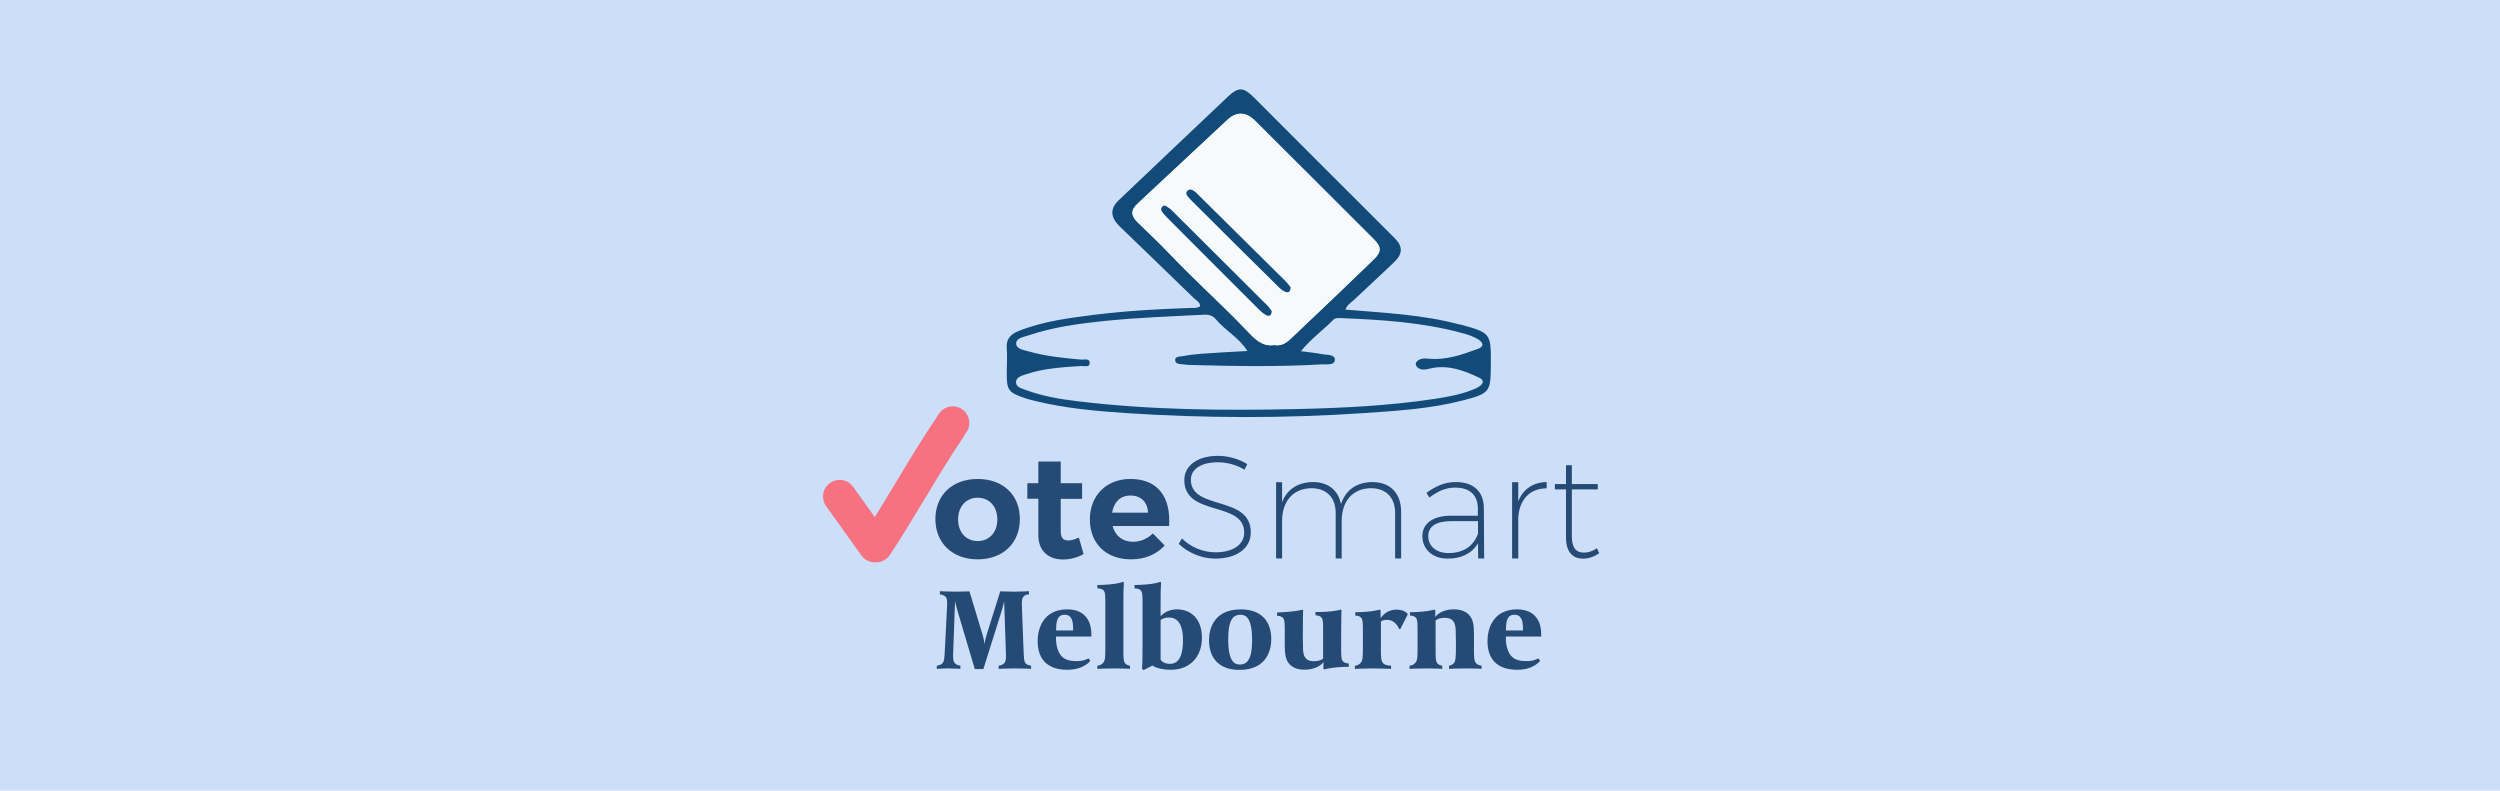
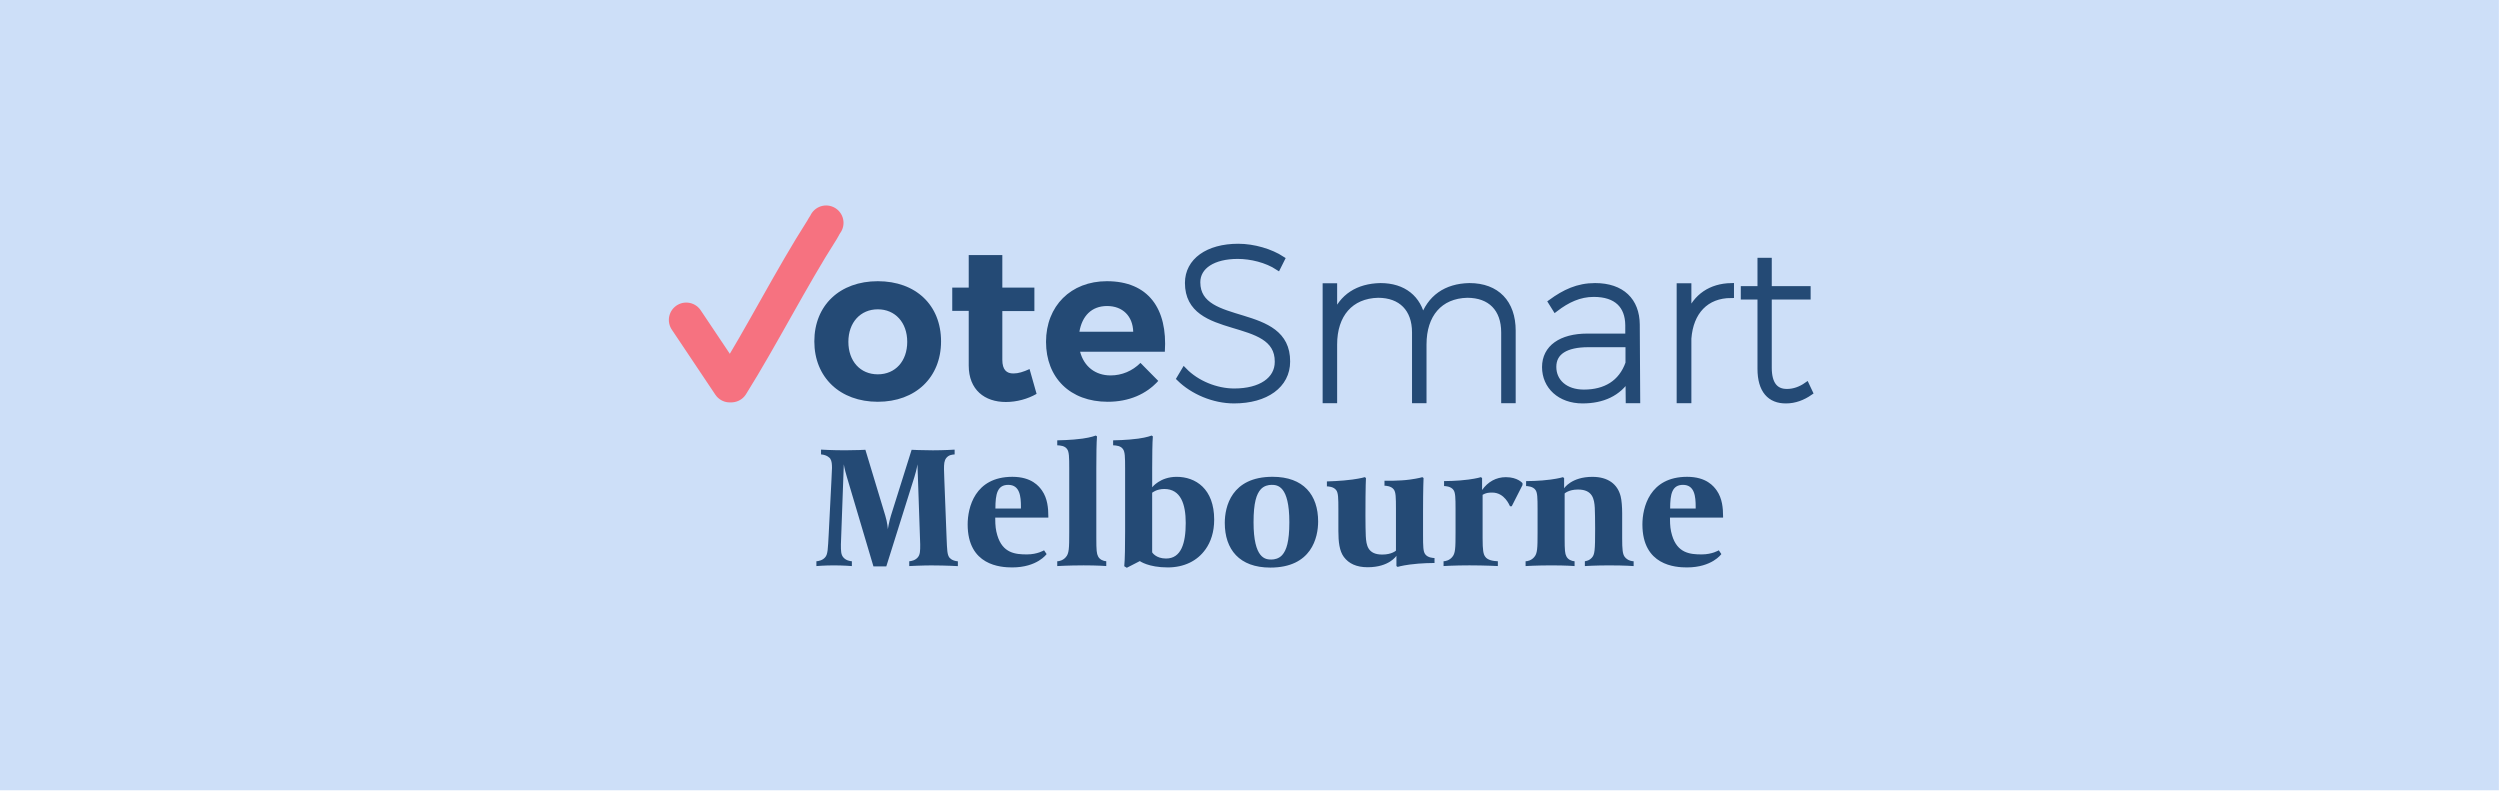
- <svg xmlns="http://www.w3.org/2000/svg" viewBox="0 0 1366 432" preserveAspectRatio="xMidYMid meet">
+ <svg xmlns="http://www.w3.org/2000/svg" id="Layer_1" viewBox="0 0 1366 432">
  <defs>
-     <style>.cls-1{fill:#244a75}.cls-4{fill:#124b79}</style>
+     <style>.cls-1,.cls-2{fill:#244a75}.cls-2{stroke:#244a75;stroke-miterlimit:10;stroke-width:3px}</style>
  </defs>
-   <path id="Layer_1" d="M0 0h1366v432H0z" style="fill:#cddff8" />
-   <g id="Layer_2">
-     <path d="M735.1 169.16c21.22 1.8 42.09 2.7 62.28 8.1.34 0 .8.11 1.15.22 15.71 4.27 16.17 4.84 16.06 20.58v1.69c-.11 14.4-.57 15.18-15.14 19.01-17.78 4.61-36.13 5.74-54.48 6.97-43.12 2.92-86.25 2.81-129.49 0-16.52-1.12-33.15-2.59-49.32-6.52-1.84-.45-3.67-.9-5.51-1.46-9.75-3.26-10.67-4.39-10.55-14.4 0-4.27.34-8.66 0-12.93-.46-4.95 1.84-7.65 6.19-9.45 13.42-5.4 27.64-7.2 41.86-9 17.43-2.14 34.98-3.15 52.53-3.71 1.72 0 3.44.22 5.05-.9 0-2.25-1.95-3.15-3.21-4.27-13.53-13.16-27.18-26.32-40.83-39.48-4.93-4.84-5.28-9.56-.57-14.06 19.84-18.9 39.8-37.79 59.75-56.69 5.85-5.51 8.6-5.29 14.34.45 25.69 25.76 51.38 51.4 77.07 77.04 4.13 4.16 4.24 8.32-.23 12.6-7.34 7.09-14.91 13.95-22.36 21.03-1.61 1.46-3.67 2.59-4.59 5.29zm-53.68 22.39c-4.7-7.31-12.04-11.02-16.97-16.98-1.84-2.25-4.13-2.81-7-2.59-17.89.9-35.9 1.57-53.68 3.37-14.22 1.46-28.44 3.37-42.09 7.99-2.52.9-6.65 1.35-6.42 4.5.11 2.92 4.13 3.37 6.77 4.16 9.4 2.7 19.04 3.6 28.79 4.5 1.72.11 4.59-.9 4.59 1.8s-2.98 1.57-4.7 1.69c-10.32.67-20.64 1.24-30.39 4.61-2.06.67-4.93 1.46-5.16 3.94-.23 3.04 2.98 3.6 5.16 4.5 9.18 3.37 18.69 5.06 28.44 6.19 39.91 4.84 80.05 5.17 120.08 4.27 25-.56 50.01-1.8 74.78-5.51 7.91-1.24 15.83-2.59 23.17-5.96 2.64-1.24 5.28-3.82 1.49-5.62-8.49-4.05-17.55-7.42-27.3-4.95-2.41.56-4.47.9-6.42-.67-.92-.79-1.38-2.02-.57-3.04 1.61-1.91 4.01-2.02 6.31-1.8 9.75 1.01 18.58-2.14 27.41-5.4 2.98-1.12 2.98-3.15.23-4.95-2.75-1.69-5.85-2.81-8.95-3.6-21.91-5.96-44.39-7.31-66.86-8.21-1.38 0-2.75 0-3.67 1.01-5.51 5.62-12.16 10.35-17.66 17.1 4.24.56 7.91.9 11.35 1.57 2.64.56 7.23 0 7.23 3.04 0 3.26-4.47 2.47-7.11 2.59-23.63 1.35-47.37 1.01-70.99.34-1.49 0-3.1-.11-4.59-.34-1.84-.22-4.47 0-4.59-2.36 0-2.02 2.52-1.91 4.13-2.14 3.56-.67 7.23-1.12 10.78-1.35 7.91-.56 15.83-1.01 24.54-1.46l-.11-.22Zm14.8-3.04c4.01.79 6.88-1.24 9.29-3.6 15.14-14.28 30.16-28.68 45.19-43.19 4.24-4.16 4.24-6.75 0-11.02-21.68-21.71-43.35-43.3-65.03-64.9-4.7-4.61-9.98-4.95-14.68-.56-16.52 15.3-32.92 30.7-49.43 46.11-4.01 3.82-3.33 6.97.34 10.35 5.96 5.74 12.04 11.47 17.78 17.55 13.53 14.17 28.21 27.22 41.75 41.5 3.67 3.82 8.03 8.89 14.91 7.76h-.11Z" class="cls-4" />
-     <path d="M696.22 188.51c-6.88 1.12-11.24-3.94-14.91-7.76-13.53-14.28-28.21-27.22-41.75-41.5-5.73-6.07-11.81-11.7-17.78-17.55-3.67-3.49-4.36-6.64-.34-10.35 16.52-15.3 32.92-30.82 49.43-46.11 4.82-4.39 9.98-4.05 14.68.56 21.79 21.59 43.35 43.3 65.03 64.9 4.24 4.27 4.36 6.86 0 11.02-14.91 14.51-30.05 28.79-45.19 43.19-2.52 2.36-5.28 4.39-9.29 3.6h.11Zm-1.38-18.56c-.69-.9-1.38-2.02-2.29-2.92-17.2-17.21-34.52-34.42-51.84-51.62-.92-.9-2.06-1.69-3.1-2.47-.8-.56-1.72-.9-2.52 0-.69.79-.8 1.8-.23 2.59.8 1.01 1.61 2.14 2.52 3.04 16.63 16.76 33.37 33.4 50.12 50.16 1.38 1.35 2.75 2.7 4.36 3.49 1.72.9 2.87 0 2.98-2.25Zm10.32-12.93c-.8-1.01-1.84-2.36-2.98-3.49-15.71-15.63-31.43-31.15-47.14-46.68-.92-.9-1.95-1.8-2.98-2.59-.92-.67-2.06-1.01-3.1 0-1.38 1.24-.57 2.36.23 3.37.69.9 1.49 1.69 2.29 2.47 15.6 15.41 31.08 30.93 46.68 46.34 1.15 1.12 2.52 2.36 4.01 3.04s3.1.34 2.98-2.36v-.11Z" style="fill:#f7fafa" />
-     <path d="M694.84 169.95c0 2.25-1.26 3.15-2.98 2.25-1.61-.79-3.1-2.25-4.36-3.49-16.74-16.65-33.37-33.4-50.12-50.16-.92-.9-1.72-1.91-2.52-3.04-.57-.79-.57-1.8.23-2.59.8-.9 1.72-.56 2.52 0 1.15.67 2.18 1.46 3.1 2.47 17.32 17.21 34.52 34.42 51.84 51.62.92.9 1.61 2.02 2.29 2.92ZM705.16 157.02c0 2.7-1.49 3.04-2.98 2.36s-2.87-1.8-4.01-3.04c-15.6-15.41-31.2-30.82-46.68-46.34-.8-.79-1.61-1.57-2.29-2.47-.8-1.01-1.61-2.14-.23-3.37 1.15-1.01 2.18-.56 3.1 0 1.15.67 2.06 1.57 2.98 2.59 15.71 15.52 31.43 31.15 47.14 46.68 1.15 1.12 2.18 2.47 2.98 3.49v.11Z" class="cls-4" />
-     <path d="M557.26 283.63c0 13.12-9.28 22-23.04 22s-23.12-8.88-23.12-22 9.28-21.92 23.12-21.92 23.04 8.72 23.04 21.92m-33.76.16c0 7.04 4.32 11.84 10.72 11.84s10.72-4.8 10.72-11.84-4.4-11.84-10.72-11.84-10.72 4.8-10.72 11.84M592.06 302.75c-3.2 1.84-7.2 2.96-11.2 2.96-7.68 0-13.52-4.4-13.52-13.28v-19.92h-6v-8.48h6v-11.84h12.24v11.84h11.68v8.56h-11.68v17.76c0 3.6 1.52 5.04 4.16 4.96 1.6 0 3.52-.56 5.76-1.6zM638.78 287.39H607.9c1.44 5.44 5.6 8.64 11.12 8.64 4.08 0 7.92-1.6 10.88-4.56l6.48 6.56c-4.32 4.8-10.64 7.6-18.4 7.6-13.76 0-22.48-8.8-22.48-21.84s9.04-22.08 22.16-22.08c15.12 0 22.16 10 21.12 25.68m-11.52-7.28c-.16-5.68-3.84-9.36-9.52-9.36s-9.12 3.68-10.08 9.36zM681.5 253.63l-1.52 3.04c-4.16-2.72-9.84-4.08-14.64-4.08-8.88 0-14.64 3.68-14.64 9.52 0 17.04 32.88 8.24 32.72 28.88 0 8.64-7.76 14.24-19.44 14.24-7.44 0-15.04-3.28-19.92-8.08l1.76-2.96c4.56 4.72 11.68 7.6 18.24 7.6 9.6 0 15.76-4.16 15.76-10.72.16-17.52-32.72-8.56-32.72-28.72 0-8.08 7.36-13.28 18.4-13.28 5.68 0 11.84 1.84 16 4.56M765.58 279.71v25.44h-3.28v-24.8c0-8.56-4.96-13.6-13.36-13.6-10 .24-15.84 7.12-15.84 18v20.4h-3.28v-24.8c0-8.56-5.04-13.6-13.36-13.6-10 .24-15.92 7.12-15.92 18v20.4h-3.28v-41.68h3.28v10.96c2.72-7.12 8.56-10.88 16.8-11.04 8.4 0 13.92 4.48 15.36 12.08 2.56-7.76 8.48-11.92 17.04-12.08 10 0 15.84 6.16 15.84 16.32M807.58 296.91c-3.52 5.76-9.44 8.32-16.64 8.32-8.24 0-13.76-5.2-13.76-12.24s5.92-11.2 15.52-11.2h14.8v-4.08c-.08-7.04-4.16-11.28-12.48-11.28-5.2 0-9.6 2.08-14 5.44l-1.6-2.56c4.96-3.6 9.76-5.92 16.08-5.92 9.84 0 15.2 5.44 15.28 14.08l.16 27.68h-3.28zm0-5.36v-6.8h-14.56c-8.16 0-12.64 2.8-12.64 8.16s4.24 9.28 11.04 9.28c7.76 0 13.6-3.36 16.16-10.64M829.58 273.95c2.64-6.72 8.08-10.4 15.52-10.56v3.44c-9.2 0-14.8 6.08-15.52 15.76v22.56h-3.36v-41.68h3.36zM873.82 302.27c-2.64 1.84-5.6 2.96-8.72 2.96-5.92.08-9.44-3.76-9.44-11.6v-26.24h-6.08v-2.88h6.08v-10.32h3.2v10.32h14.16v2.88h-14.16v25.84c0 5.92 2.32 8.8 6.64 8.72 2.4 0 4.88-.88 7.04-2.4zM554.53 365.22c-4.18 0-8.86.25-8.86.25v-1.75c.75-.06 2.18-.31 3.12-1.44.87-1 .87-2.43.87-4.68 0-.44-1-29.2-1-29.2s-.25 1.81-1.12 4.62l-10.23 32.57h-4.68l-9.67-32.57c-.87-2.93-1.12-4.62-1.12-4.62s-1.06 28.76-1.06 29.2c0 2.25 0 3.68.87 4.68.94 1.12 2.37 1.37 3.12 1.44v1.75s-3.18-.25-6.55-.25-6.36.25-6.36.25v-1.75c.75-.06 2.25-.31 3.18-1.44 1-1.12 1-3 1.31-8.67l1-19.72c.06-.87.19-3.49.19-4.18 0-1.25-.06-2.5-.62-3.37-.12-.19-1.06-1.37-3.37-1.56v-1.75s4.06.25 8.73.25c4.06 0 7.42-.19 7.42-.19l7.24 23.96c.81 2.68.94 4.8.94 4.99.06-.31.44-2.68 1.12-4.93l7.55-24.02s3.87.19 7.74.19c4.18 0 7.92-.25 7.92-.25v1.75c-.81.06-2.12.12-3.06 1.31-.75 1-.81 2.18-.81 4.06 0 .94.06 2.68.12 3.99l.81 20.96c.19 4.62.25 6.05.94 7.11.12.19.94 1.31 3.18 1.5v1.75s-4.55-.25-8.86-.25ZM577 347.81v.37c0 2.56.19 4.18.75 6.05 1.93 6.55 6.61 6.99 10.79 6.99 3.87 0 6.24-1.5 6.24-1.5l.94 1.37s-3.37 4.87-12.54 4.87c-4.18 0-16.22-.69-16.22-15.66 0-6.05 2.56-17.35 16.28-17.35 7.05 0 9.73 3.49 10.79 4.99 2 2.87 2.31 6.36 2.31 9.48v.37H577Zm9.36-3.93c0-3.74-.37-7.99-4.62-7.99-3.99 0-4.68 3.37-4.68 8.61h9.3zM609.01 365.22c-5.24 0-9.42.25-9.42.25v-1.75c.69 0 2.12-.31 3.12-1.5 1.19-1.31 1.25-3.18 1.25-9.05v-23.21c0-4.37-.06-6.05-.75-7.05-.81-1.25-2.43-1.37-3.62-1.44v-1.81s5.18-.06 9.17-.62c3.18-.44 4.87-1.12 4.87-1.12l.44.31c-.19 2.25-.25 6.86-.25 11.6v25.39c0 4.62.12 5.68.62 6.68.56 1.19 1.93 1.75 3 1.81v1.75s-3.06-.25-8.42-.25ZM653.56 359.42c-3 4.24-7.86 6.55-13.73 6.55-7.05 0-10.17-2.31-10.17-2.31l-4.74 2.43-.94-.56c.25-2.43.31-7.49.31-12.67v-22.9c0-4.37-.06-6.05-.75-7.05-.81-1.25-2.43-1.37-3.62-1.44v-1.81s5.18-.06 9.17-.62c3.18-.44 4.87-1.12 4.87-1.12l.44.31c-.19 2.25-.25 6.86-.25 11.6v6.93s2.87-3.81 8.92-3.81c6.86 0 13.66 4.3 13.66 15.6 0 4.43-1.19 8.05-3.18 10.86Zm-14.97-22.02c-2.87 0-4.43 1.37-4.43 1.37v21.71s1.31 2.25 5.05 2.25c5.55 0 7.18-5.62 7.18-12.98 0-6.8-1.81-12.35-7.8-12.35M677.21 366.03c-11.29 0-16.6-6.61-16.6-16.28 0-5.8 2.37-16.78 17.41-16.78 11.29 0 16.6 6.61 16.6 16.28 0 5.8-2.37 16.78-17.41 16.78m.44-30.13c-1.12 0-2.75.31-3.93 1.62-1.56 1.75-2.62 4.87-2.62 11.98 0 13.35 4.37 13.6 6.49 13.6 1.12 0 2.75-.31 3.93-1.62 1.56-1.75 2.62-4.87 2.62-11.98 0-13.35-4.37-13.6-6.49-13.6M728.07 364.91c-3.18.44-4.49.87-4.49.87l-.44-.31v-3.74s-2.56 4.18-10.48 4.18c-4.06 0-6.86-1.31-8.67-3.74-1.62-2.18-2-5.49-2-9.42v-7.8c0-4.37-.06-6.05-.75-7.05-.94-1.37-3.06-1.44-3.43-1.44v-1.81s5.3-.12 9.3-.69c3.18-.44 4.49-.87 4.49-.87l.44.31s-.19 2.37-.19 13.66c0 3 .06 6.43.12 7.55.19 3.24.69 6.68 5.99 6.68 3.49 0 4.99-1.44 4.99-1.44v-15.16c0-4.37-.06-6.05-.75-7.05-.94-1.37-3.06-1.44-3.43-1.44v-1.81s5.3.12 9.3-.44c3.18-.44 4.49-.87 4.49-.87l.44.31s-.19 3.68-.19 12.29v8.36c0 4.37.06 6.05.75 7.05.94 1.37 3.06 1.44 3.43 1.44v1.81s-4.93 0-8.92.56ZM765.13 343.7h-.62c-.19-.31-1.93-4.99-6.49-4.99-1.44 0-2.31.12-3.49.81v15.85c0 4.37.25 5.74.94 6.68.87 1.31 2.93 1.62 4.62 1.68v1.75s-4.99-.25-10.36-.25-9.42.25-9.42.25v-1.75c.69 0 2.12-.31 3.12-1.5 1.19-1.31 1.25-3.18 1.25-9.05v-8.36c0-4.37-.06-6.05-.75-7.05-.94-1.37-3.06-1.44-3.43-1.44v-1.81s4.93 0 8.92-.56c3.18-.44 4.49-.87 4.49-.87l.44.31v4.37c2.12-3 5.12-4.68 8.67-4.68 4.31 0 6.05 2.18 6.05 2.18v.69l-3.93 7.74ZM800.88 365.22c-5.3 0-9.11.25-9.11.25v-1.75c1.31-.25 1.81-.56 2.5-1.25 1.12-1.19 1.25-2.62 1.25-10.67 0-2.99-.06-6.43-.12-7.55-.19-3.24-.81-6.68-6.12-6.68-3.37 0-4.87 1.44-4.87 1.44v16.22c0 4.62.12 5.68.62 6.68.56 1.19 1.93 1.75 3 1.81v1.75s-3.06-.25-8.42-.25-9.42.25-9.42.25v-1.75c.69 0 2.12-.31 3.12-1.5 1.19-1.31 1.25-3.18 1.25-9.05v-8.36c0-4.37-.06-6.05-.75-7.05-.94-1.37-3.06-1.44-3.43-1.44v-1.81s4.93 0 8.92-.56c3.18-.44 4.49-.87 4.49-.87l.44.31v3.74s2.62-4.18 10.29-4.18c5.74 0 9.17 2.68 10.29 7.05.38 1.37.56 3.99.56 6.11v9.11c0 4.31.19 5.8.87 6.8.5.75 1.56 1.56 3.31 1.68v1.75s-3.06-.25-8.67-.25ZM822.79 347.81v.37c0 2.56.19 4.18.75 6.05 1.93 6.55 6.61 6.99 10.79 6.99 3.87 0 6.24-1.5 6.24-1.5l.94 1.37s-3.37 4.87-12.54 4.87c-4.18 0-16.22-.69-16.22-15.66 0-6.05 2.56-17.35 16.28-17.35 7.05 0 9.73 3.49 10.79 4.99 2 2.87 2.31 6.36 2.31 9.48v.37h-19.34Zm9.36-3.93c0-3.74-.38-7.99-4.62-7.99-3.99 0-4.68 3.37-4.68 8.61h9.3z" class="cls-1" />
-     <path id="Generative_Object" d="M520.56 231.08c-.18.2-.29.51-.46.73-.52.67-.89 1.49-1.37 2.2-13.22 19.33-26.74 44.23-40.07 64.17l-.64.02c-2.33-3.22-4.59-6.49-6.93-9.7-1.14-1.57-2.25-3.16-3.38-4.73-2.37-3.31-4.73-6.62-7.1-9.93-.61-.86-1.22-1.71-1.84-2.57" style="fill:none;stroke:#f67280;stroke-linecap:round;stroke-linejoin:round;stroke-width:18.14px" />
-   </g>
+   <path d="M-.6-.19h1366v432H-.6z" style="fill:#cddff8" />
+   <path d="M514.19 186.53c0 19.68-13.92 33-34.56 33s-34.68-13.32-34.68-33 13.92-32.88 34.68-32.88 34.56 13.08 34.56 32.88m-50.64.24c0 10.56 6.48 17.76 16.08 17.76s16.08-7.2 16.08-17.76-6.6-17.76-16.08-17.76-16.08 7.2-16.08 17.76M566.39 215.21c-4.8 2.76-10.8 4.44-16.8 4.44-11.52 0-20.28-6.6-20.28-19.92v-29.88h-9v-12.72h9v-17.76h18.36v17.76h17.52v12.84h-17.52v26.64c0 5.4 2.28 7.56 6.24 7.44 2.4 0 5.28-.84 8.64-2.4zM636.47 192.17h-46.32c2.16 8.16 8.4 12.96 16.68 12.96 6.12 0 11.88-2.4 16.32-6.84l9.72 9.84c-6.48 7.2-15.96 11.4-27.6 11.4-20.64 0-33.72-13.2-33.72-32.76s13.56-33.12 33.24-33.12c22.68 0 33.24 15 31.68 38.52m-17.28-10.92c-.24-8.52-5.76-14.04-14.28-14.04s-13.68 5.52-15.12 14.04z" class="cls-1" />
+   <path d="m700.55 141.53-2.28 4.56c-6.24-4.08-14.76-6.12-21.96-6.12-13.32 0-21.96 5.52-21.96 14.28 0 25.56 49.32 12.36 49.08 43.32 0 12.96-11.64 21.36-29.16 21.36-11.16 0-22.56-4.92-29.88-12.12l2.64-4.44c6.84 7.08 17.52 11.4 27.36 11.4 14.4 0 23.64-6.24 23.64-16.08.24-26.28-49.08-12.84-49.08-43.08 0-12.12 11.04-19.92 27.6-19.92 8.52 0 17.76 2.76 24 6.84ZM826.67 180.65v38.16h-4.92v-37.2c0-12.84-7.44-20.4-20.04-20.4-15 .36-23.76 10.68-23.76 27v30.6h-4.92v-37.2c0-12.84-7.56-20.4-20.04-20.4-15 .36-23.88 10.68-23.88 27v30.6h-4.92v-62.52h4.92v16.44c4.08-10.68 12.84-16.32 25.2-16.56 12.6 0 20.88 6.72 23.04 18.12 3.84-11.64 12.72-17.88 25.56-18.12 15 0 23.76 9.24 23.76 24.48ZM889.67 206.45c-5.28 8.64-14.16 12.48-24.96 12.48-12.36 0-20.64-7.8-20.64-18.36s8.88-16.8 23.28-16.8h22.2v-6.12c-.12-10.56-6.24-16.92-18.72-16.92-7.8 0-14.4 3.12-21 8.16l-2.4-3.84c7.44-5.4 14.64-8.88 24.12-8.88 14.76 0 22.8 8.16 22.92 21.12l.24 41.52h-4.92zm0-8.04v-10.2h-21.84c-12.24 0-18.96 4.2-18.96 12.24s6.36 13.92 16.56 13.92c11.64 0 20.4-5.04 24.24-15.96ZM922.67 172.01c3.96-10.08 12.12-15.6 23.28-15.84v5.16c-13.8 0-22.2 9.12-23.28 23.64v33.84h-5.04v-62.52h5.04zM989.03 214.49c-3.96 2.76-8.4 4.44-13.08 4.44-8.88.12-14.16-5.64-14.16-17.4v-39.36h-9.12v-4.32h9.12v-15.48h4.8v15.48h21.24v4.32h-21.24v38.76c0 8.88 3.48 13.2 9.96 13.08 3.6 0 7.32-1.32 10.56-3.6z" class="cls-2" />
+   <path d="M510.1 308.92c-6.27 0-13.29.38-13.29.38v-2.62c1.12-.09 3.28-.47 4.68-2.15 1.31-1.5 1.31-3.65 1.31-7.02 0-.65-1.5-43.8-1.5-43.8s-.37 2.71-1.68 6.93l-15.35 48.85h-7.02l-14.51-48.85c-1.31-4.4-1.68-6.93-1.68-6.93s-1.59 43.14-1.59 43.8c0 3.37 0 5.52 1.31 7.02 1.4 1.68 3.56 2.06 4.68 2.15v2.62s-4.77-.38-9.83-.38-9.55.38-9.55.38v-2.62c1.12-.09 3.37-.47 4.77-2.15 1.5-1.68 1.5-4.49 1.97-13.01l1.5-29.57c.09-1.31.28-5.24.28-6.27 0-1.87-.09-3.74-.94-5.05-.19-.28-1.59-2.06-5.05-2.34v-2.62s6.08.37 13.1.37c6.08 0 11.14-.28 11.14-.28l10.86 35.94c1.22 4.02 1.4 7.21 1.4 7.49.09-.47.65-4.02 1.68-7.39l11.32-36.03s5.8.28 11.61.28c6.27 0 11.89-.37 11.89-.37v2.62c-1.22.09-3.18.19-4.59 1.97-1.12 1.5-1.22 3.28-1.22 6.08 0 1.4.09 4.02.19 5.99l1.22 31.45c.28 6.93.37 9.08 1.4 10.67.19.28 1.4 1.97 4.77 2.25v2.62s-6.83-.38-13.29-.38ZM543.8 282.81v.56c0 3.84.28 6.27 1.12 9.08 2.9 9.83 9.92 10.48 16.19 10.48 5.8 0 9.36-2.25 9.36-2.25l1.4 2.06s-5.05 7.3-18.81 7.3c-6.27 0-24.33-1.03-24.33-23.49 0-9.08 3.84-26.02 24.43-26.02 10.58 0 14.6 5.24 16.19 7.49 2.99 4.31 3.46 9.55 3.46 14.23v.56zm14.04-5.9c0-5.62-.56-11.98-6.93-11.98-5.99 0-7.02 5.05-7.02 12.92h13.94v-.94ZM591.81 308.92c-7.86 0-14.13.38-14.13.38v-2.62c1.03 0 3.18-.47 4.68-2.25 1.78-1.97 1.87-4.77 1.87-13.57v-34.82c0-6.55-.09-9.08-1.12-10.58-1.22-1.87-3.65-2.06-5.43-2.15v-2.71s7.77-.09 13.76-.94c4.77-.65 7.3-1.68 7.3-1.68l.66.47c-.28 3.37-.37 10.29-.37 17.41v38.09c0 6.93.19 8.52.94 10.01.84 1.78 2.9 2.62 4.49 2.71v2.62s-4.59-.38-12.64-.38ZM658.64 300.21c-4.49 6.36-11.79 9.83-20.59 9.83-10.58 0-15.25-3.46-15.25-3.46l-7.11 3.65-1.4-.84c.38-3.65.47-11.23.47-19v-34.35c0-6.55-.09-9.08-1.12-10.58-1.22-1.87-3.65-2.06-5.43-2.15v-2.71s7.77-.09 13.76-.94c4.77-.65 7.3-1.68 7.3-1.68l.65.47c-.28 3.37-.37 10.29-.37 17.41v10.39s4.31-5.71 13.38-5.71c10.29 0 20.5 6.46 20.5 23.4 0 6.64-1.78 12.07-4.77 16.28Zm-22.46-33.03c-4.31 0-6.64 2.06-6.64 2.06v32.57s1.97 3.37 7.58 3.37c8.33 0 10.76-8.42 10.76-19.47 0-10.2-2.71-18.53-11.7-18.53M694.12 310.13c-16.94 0-24.9-9.92-24.9-24.43 0-8.7 3.56-25.18 26.11-25.18 16.94 0 24.9 9.92 24.9 24.43 0 8.7-3.56 25.18-26.11 25.18m.65-45.2c-1.69 0-4.12.47-5.9 2.43-2.34 2.62-3.93 7.3-3.93 17.97 0 20.03 6.55 20.4 9.73 20.4 1.68 0 4.12-.47 5.9-2.43 2.34-2.62 3.93-7.3 3.93-17.97 0-20.03-6.55-20.4-9.73-20.4M770.4 308.45c-4.77.65-6.74 1.31-6.74 1.31l-.65-.47v-5.62s-3.84 6.27-15.72 6.27c-6.08 0-10.29-1.97-13.01-5.62-2.43-3.28-2.99-8.24-2.99-14.13v-11.7c0-6.55-.09-9.08-1.12-10.58-1.4-2.06-4.59-2.15-5.15-2.15v-2.71s7.96-.19 13.95-1.03c4.77-.65 6.74-1.31 6.74-1.31l.65.47s-.28 3.56-.28 20.5c0 4.49.09 9.64.19 11.32.28 4.87 1.03 10.01 8.99 10.01 5.24 0 7.49-2.15 7.49-2.15v-22.74c0-6.55-.09-9.08-1.12-10.58-1.4-2.06-4.59-2.15-5.15-2.15v-2.71s7.96.19 13.95-.65c4.77-.65 6.74-1.31 6.74-1.31l.66.47s-.28 5.52-.28 18.44v12.54c0 6.55.09 9.08 1.12 10.58 1.4 2.06 4.58 2.15 5.15 2.15v2.71s-7.39 0-13.38.84ZM826 276.63h-.93c-.28-.47-2.9-7.49-9.73-7.49-2.15 0-3.46.19-5.24 1.22v23.77c0 6.55.38 8.61 1.4 10.01 1.31 1.97 4.4 2.43 6.93 2.53v2.62s-7.49-.38-15.54-.38-14.13.38-14.13.38v-2.62c1.03 0 3.18-.47 4.68-2.25 1.78-1.97 1.87-4.77 1.87-13.57v-12.54c0-6.55-.09-9.08-1.12-10.58-1.4-2.06-4.59-2.15-5.15-2.15v-2.71s7.39 0 13.38-.84c4.77-.65 6.74-1.31 6.74-1.31l.65.47v6.55c3.18-4.49 7.67-7.02 13.01-7.02 6.46 0 9.08 3.28 9.08 3.28v1.03l-5.9 11.61ZM879.63 308.92c-7.96 0-13.66.38-13.66.38v-2.62c1.97-.37 2.71-.84 3.74-1.87 1.68-1.78 1.87-3.93 1.87-16 0-4.49-.09-9.64-.19-11.32-.28-4.87-1.22-10.01-9.17-10.01-5.05 0-7.3 2.15-7.3 2.15v24.33c0 6.93.19 8.52.94 10.01.84 1.78 2.9 2.62 4.49 2.71v2.62s-4.59-.38-12.64-.38-14.13.38-14.13.38v-2.62c1.03 0 3.18-.47 4.68-2.25 1.78-1.97 1.87-4.77 1.87-13.57v-12.54c0-6.55-.09-9.08-1.12-10.58-1.4-2.06-4.59-2.15-5.15-2.15v-2.71s7.39 0 13.38-.84c4.77-.65 6.74-1.31 6.74-1.31l.65.47v5.62s3.93-6.27 15.44-6.27c8.61 0 13.76 4.02 15.44 10.58.56 2.06.84 5.99.84 9.17v13.66c0 6.46.28 8.7 1.31 10.2.75 1.12 2.34 2.34 4.96 2.53v2.62s-4.59-.38-13.01-.38ZM912.48 282.81v.56c0 3.84.28 6.27 1.12 9.08 2.9 9.83 9.92 10.48 16.19 10.48 5.8 0 9.36-2.25 9.36-2.25l1.4 2.06s-5.05 7.3-18.81 7.3c-6.27 0-24.33-1.03-24.33-23.49 0-9.08 3.84-26.02 24.43-26.02 10.58 0 14.6 5.24 16.19 7.49 3 4.31 3.46 9.55 3.46 14.23v.56zm14.04-5.9c0-5.62-.56-11.98-6.93-11.98-5.99 0-7.02 5.05-7.02 12.92h13.95z" class="cls-1" />
+   <path d="M451.4 121.77c-.22.26-.35.67-.57.97-.64.88-1.1 1.97-1.7 2.9-16.36 25.51-33.08 58.38-49.57 84.72l-.8.02c-2.88-4.25-5.68-8.57-8.57-12.81-1.41-2.07-2.79-4.17-4.18-6.25-2.93-4.37-5.85-8.74-8.78-13.11-.76-1.13-1.51-2.26-2.27-3.39" style="fill:none;stroke:#f67280;stroke-linecap:round;stroke-linejoin:round;stroke-width:19px" />
</svg>
